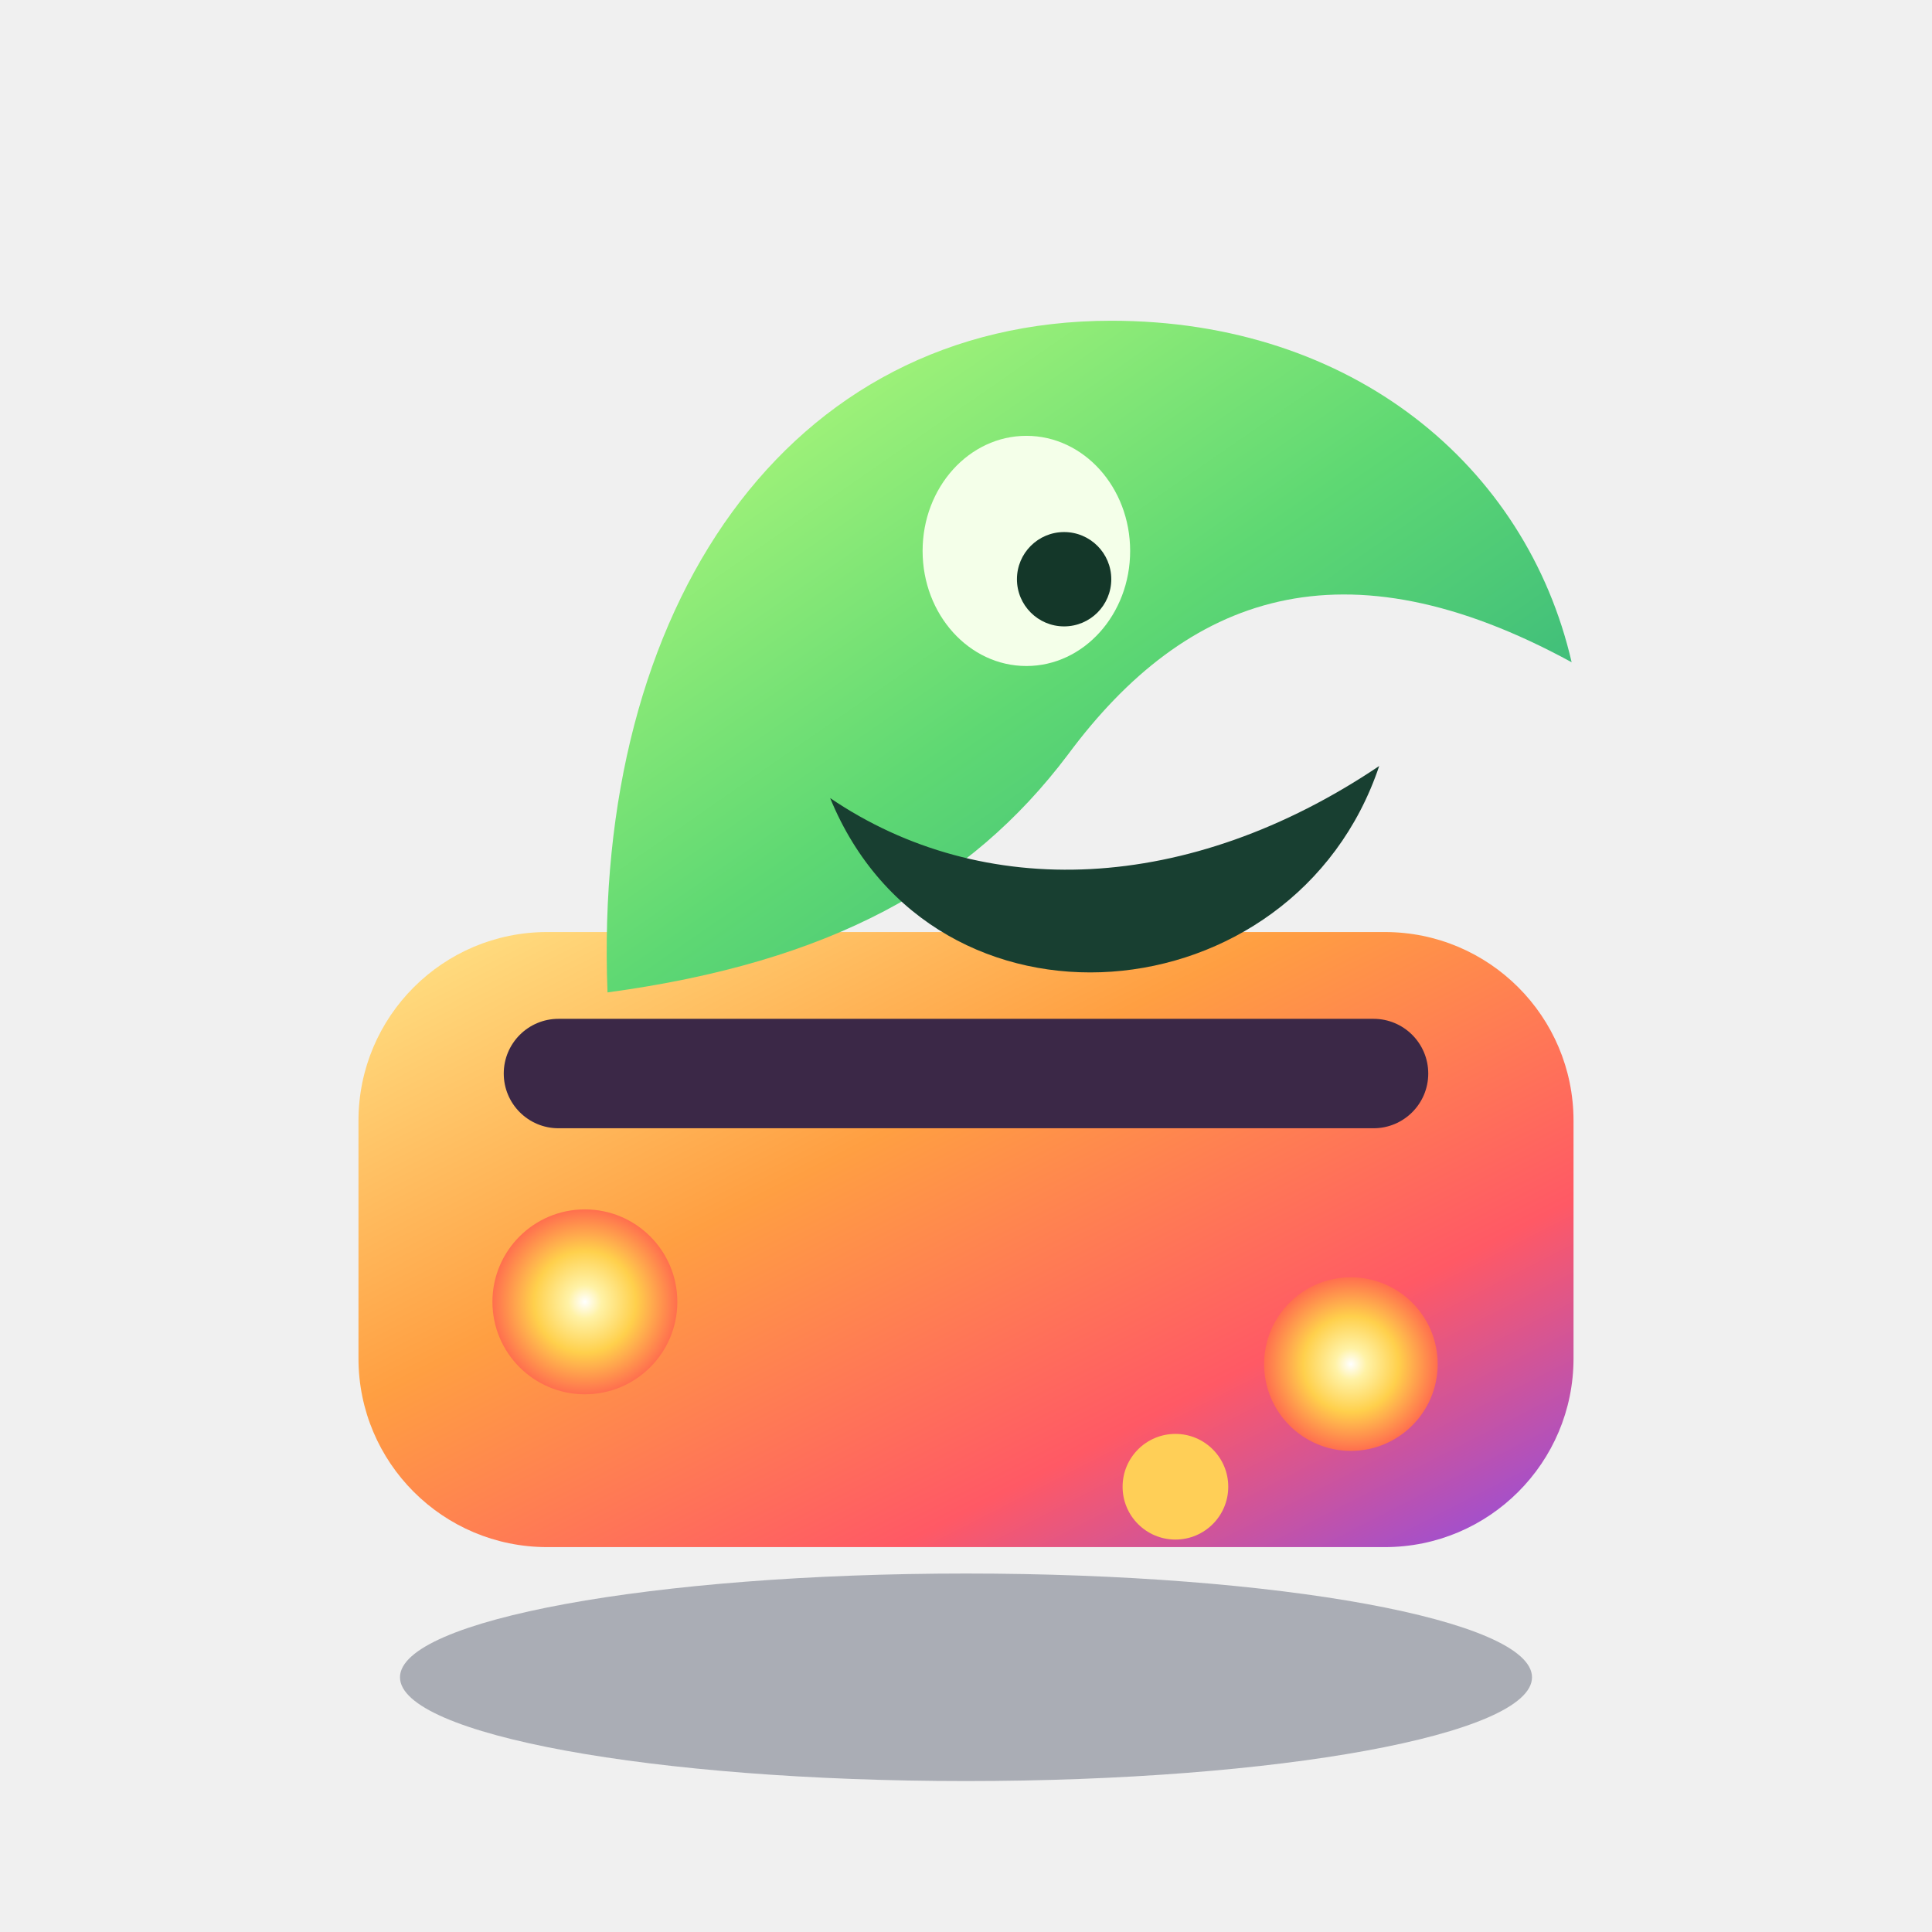
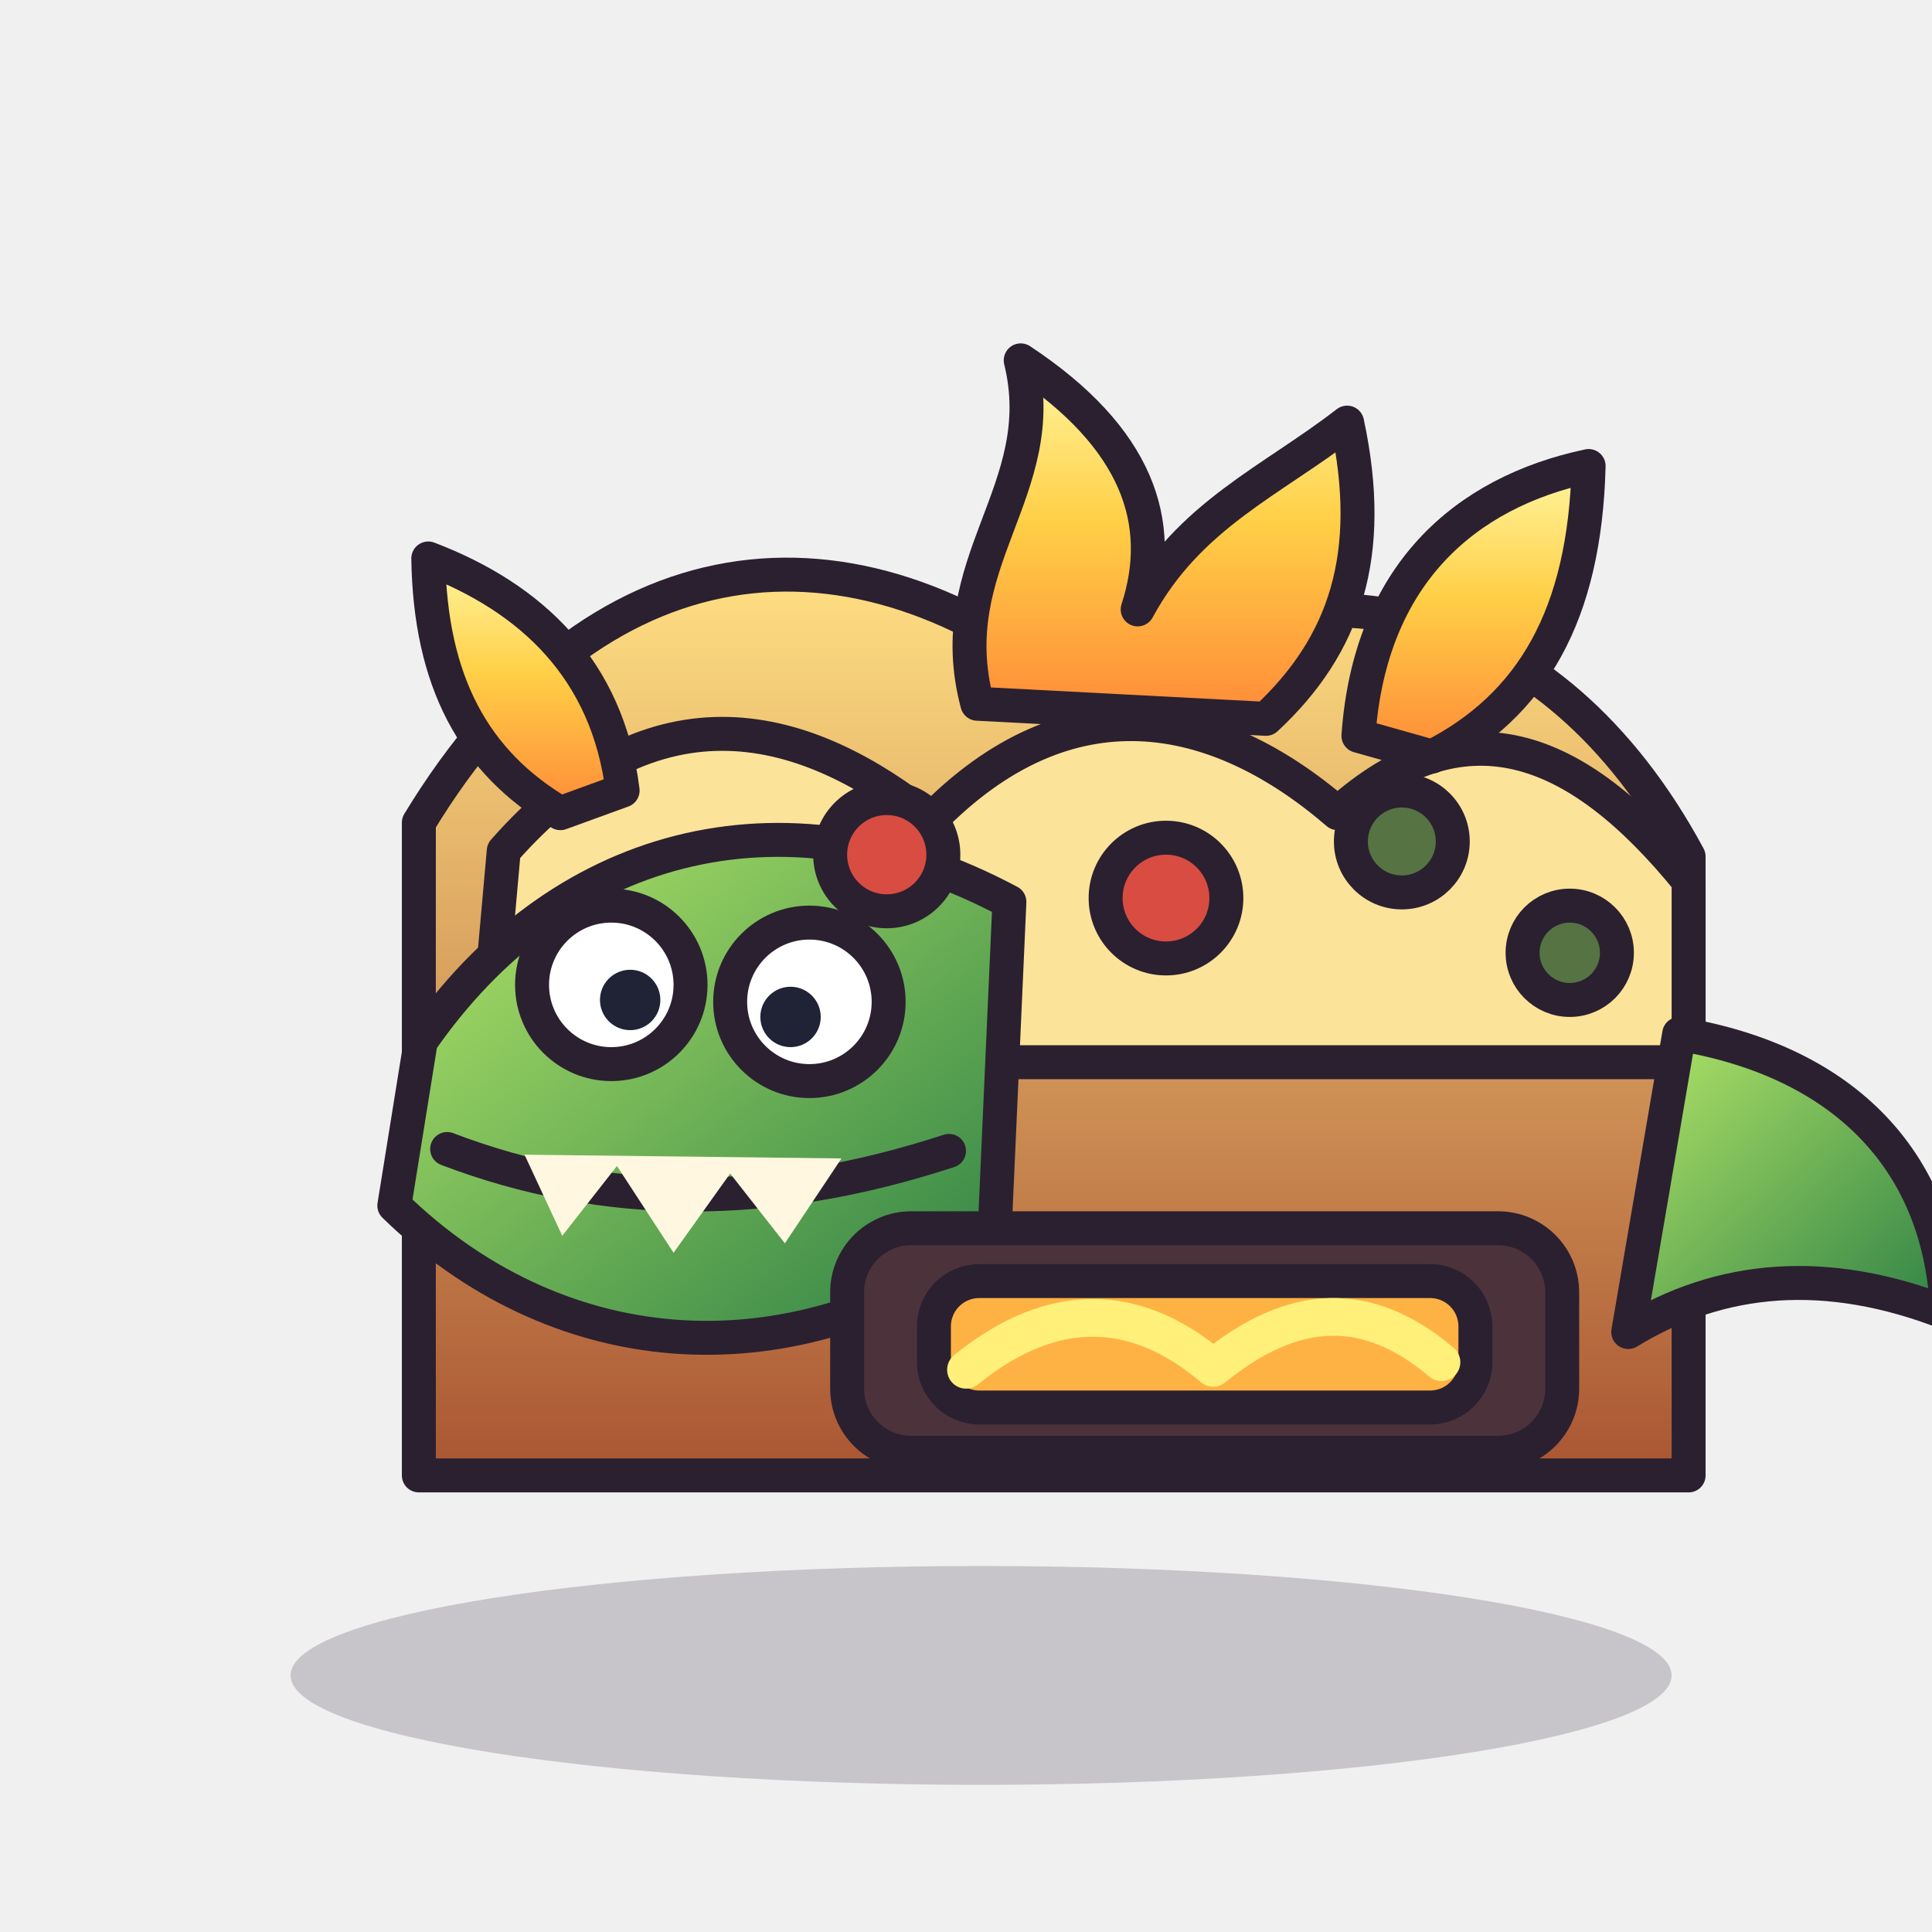
<svg xmlns="http://www.w3.org/2000/svg" width="2048" height="2048" viewBox="0 0 1024 1024">
  <defs>
-     <linearGradient id="shell" x1="0" y1="0" x2="1" y2="1">
-       <stop stop-color="#ffe588" />
-       <stop offset=".38" stop-color="#ff9f42" />
-       <stop offset=".72" stop-color="#ff5965" />
-       <stop offset="1" stop-color="#8d4de4" />
+     <linearGradient id="bread" x1="0" y1="0" x2="0" y2="1">
+       <stop stop-color="#ffdf83" />
+       <stop offset="1" stop-color="#a95532" />
    </linearGradient>
-     <linearGradient id="croc" x1="0" y1="0" x2="1" y2="1">
-       <stop stop-color="#c1ff7c" />
-       <stop offset=".5" stop-color="#5ed873" />
-       <stop offset="1" stop-color="#24a681" />
+     <linearGradient id="green" x1="0" y1="0" x2="1" y2="1">
+       <stop stop-color="#b5e768" />
+       <stop offset="1" stop-color="#2a7e45" />
    </linearGradient>
-     <radialGradient id="sun">
-       <stop stop-color="#fff" />
-       <stop offset=".18" stop-color="#fff2a6" />
-       <stop offset=".55" stop-color="#ffd04c" />
-       <stop offset="1" stop-color="#ff6f4e" />
-     </radialGradient>
+     <linearGradient id="fire" x1="0" y1="1" x2="0" y2="0">
+       <stop stop-color="#ff8a38" />
+       <stop offset=".55" stop-color="#ffcf46" />
+       <stop offset="1" stop-color="#fff6a1" />
+     </linearGradient>
  </defs>
-   <ellipse cx="512" cy="889" rx="300" ry="55" fill="#07112b" opacity=".3" />
-   <rect x="190" y="494" width="644" height="326" rx="100" fill="url(#shell)" />
-   <rect x="267" y="540" width="490" height="58" rx="29" fill="#3b2847" />
-   <circle cx="716" cy="723" r="46" fill="url(#sun)" />
-   <path d="M322 526c-8-204 95-356 267-356 128 0 220 77 244 181-121-66-204-36-267 49-52 69-126 110-244 126Z" fill="url(#croc)" />
-   <ellipse cx="544" cy="292" rx="55" ry="61" fill="#f4ffe9" />
-   <circle cx="564" cy="307" r="25" fill="#143729" />
-   <path d="M440 423c81 55 190 51 291-17-45 134-236 151-291 17Z" fill="#183f31" />
-   <circle cx="310" cy="690" r="49" fill="url(#sun)" />
-   <circle cx="623" cy="788" r="28" fill="#ffcf57" />
+   <ellipse cx="520" cy="888" rx="366" ry="58" fill="#21192b" opacity=".2" />
+   <g stroke="#2b2030" stroke-width="18" stroke-linecap="round" stroke-linejoin="round">
+     <path d="M222 436c93-153 229-168 351-68 123-84 251-46 322 86v328H222Z" fill="url(#bread)" />
+     <path d="M267 451c81-92 161-68 226-16 73-75 151-60 216-4 66-59 126-38 186 36v96H257Z" fill="#fce39a" />
+     <path d="M223 552c72-104 190-139 312-74l-8 179c-113 80-235 63-318-18Z" fill="url(#green)" />
+     <circle cx="324" cy="522" r="42" fill="#fff" />
+     <circle cx="429" cy="531" r="42" fill="#fff" />
+     <circle cx="334" cy="530" r="16" fill="#202235" stroke="none" />
+     <circle cx="419" cy="539" r="16" fill="#202235" stroke="none" />
+     <path d="M237 609c84 32 171 32 266 1" fill="none" />
+     <path d="m278 612 20 43 29-37 30 46 30-42 29 37 30-45" fill="#fff7df" stroke="none" />
+     <rect x="449" y="651" width="379" height="119" rx="34" fill="#4c333b" />
+     <rect x="495" y="679" width="287" height="67" rx="24" fill="#ffb244" />
+     <path d="M512 726c47-38 91-35 131-1 43-35 82-36 121-3" fill="none" stroke="#fff07a" stroke-width="20" />
+     <circle cx="470" cy="453" r="30" fill="#d84c42" />
+     <circle cx="618" cy="476" r="32" fill="#d84c42" />
+     <circle cx="743" cy="446" r="27" fill="#557343" />
+     <circle cx="832" cy="505" r="25" fill="#557343" />
+     <path d="M890 548c90 15 139 70 142 148-64-25-120-20-169 10Z" fill="url(#green)" />
+     <path d="M518 373c-20-75 40-113 23-182 62 41 77 86 62 132 27-50 71-68 111-99 15 70-1 118-43 157Z" fill="url(#fire)" />
+     <path d="M720 390c6-85 56-129 122-143-2 79-30 127-83 154Z" fill="url(#fire)" />
+     <path d="M330 419c-8-64-48-102-103-123 1 65 24 108 70 135Z" fill="url(#fire)" />
+   </g>
</svg>
